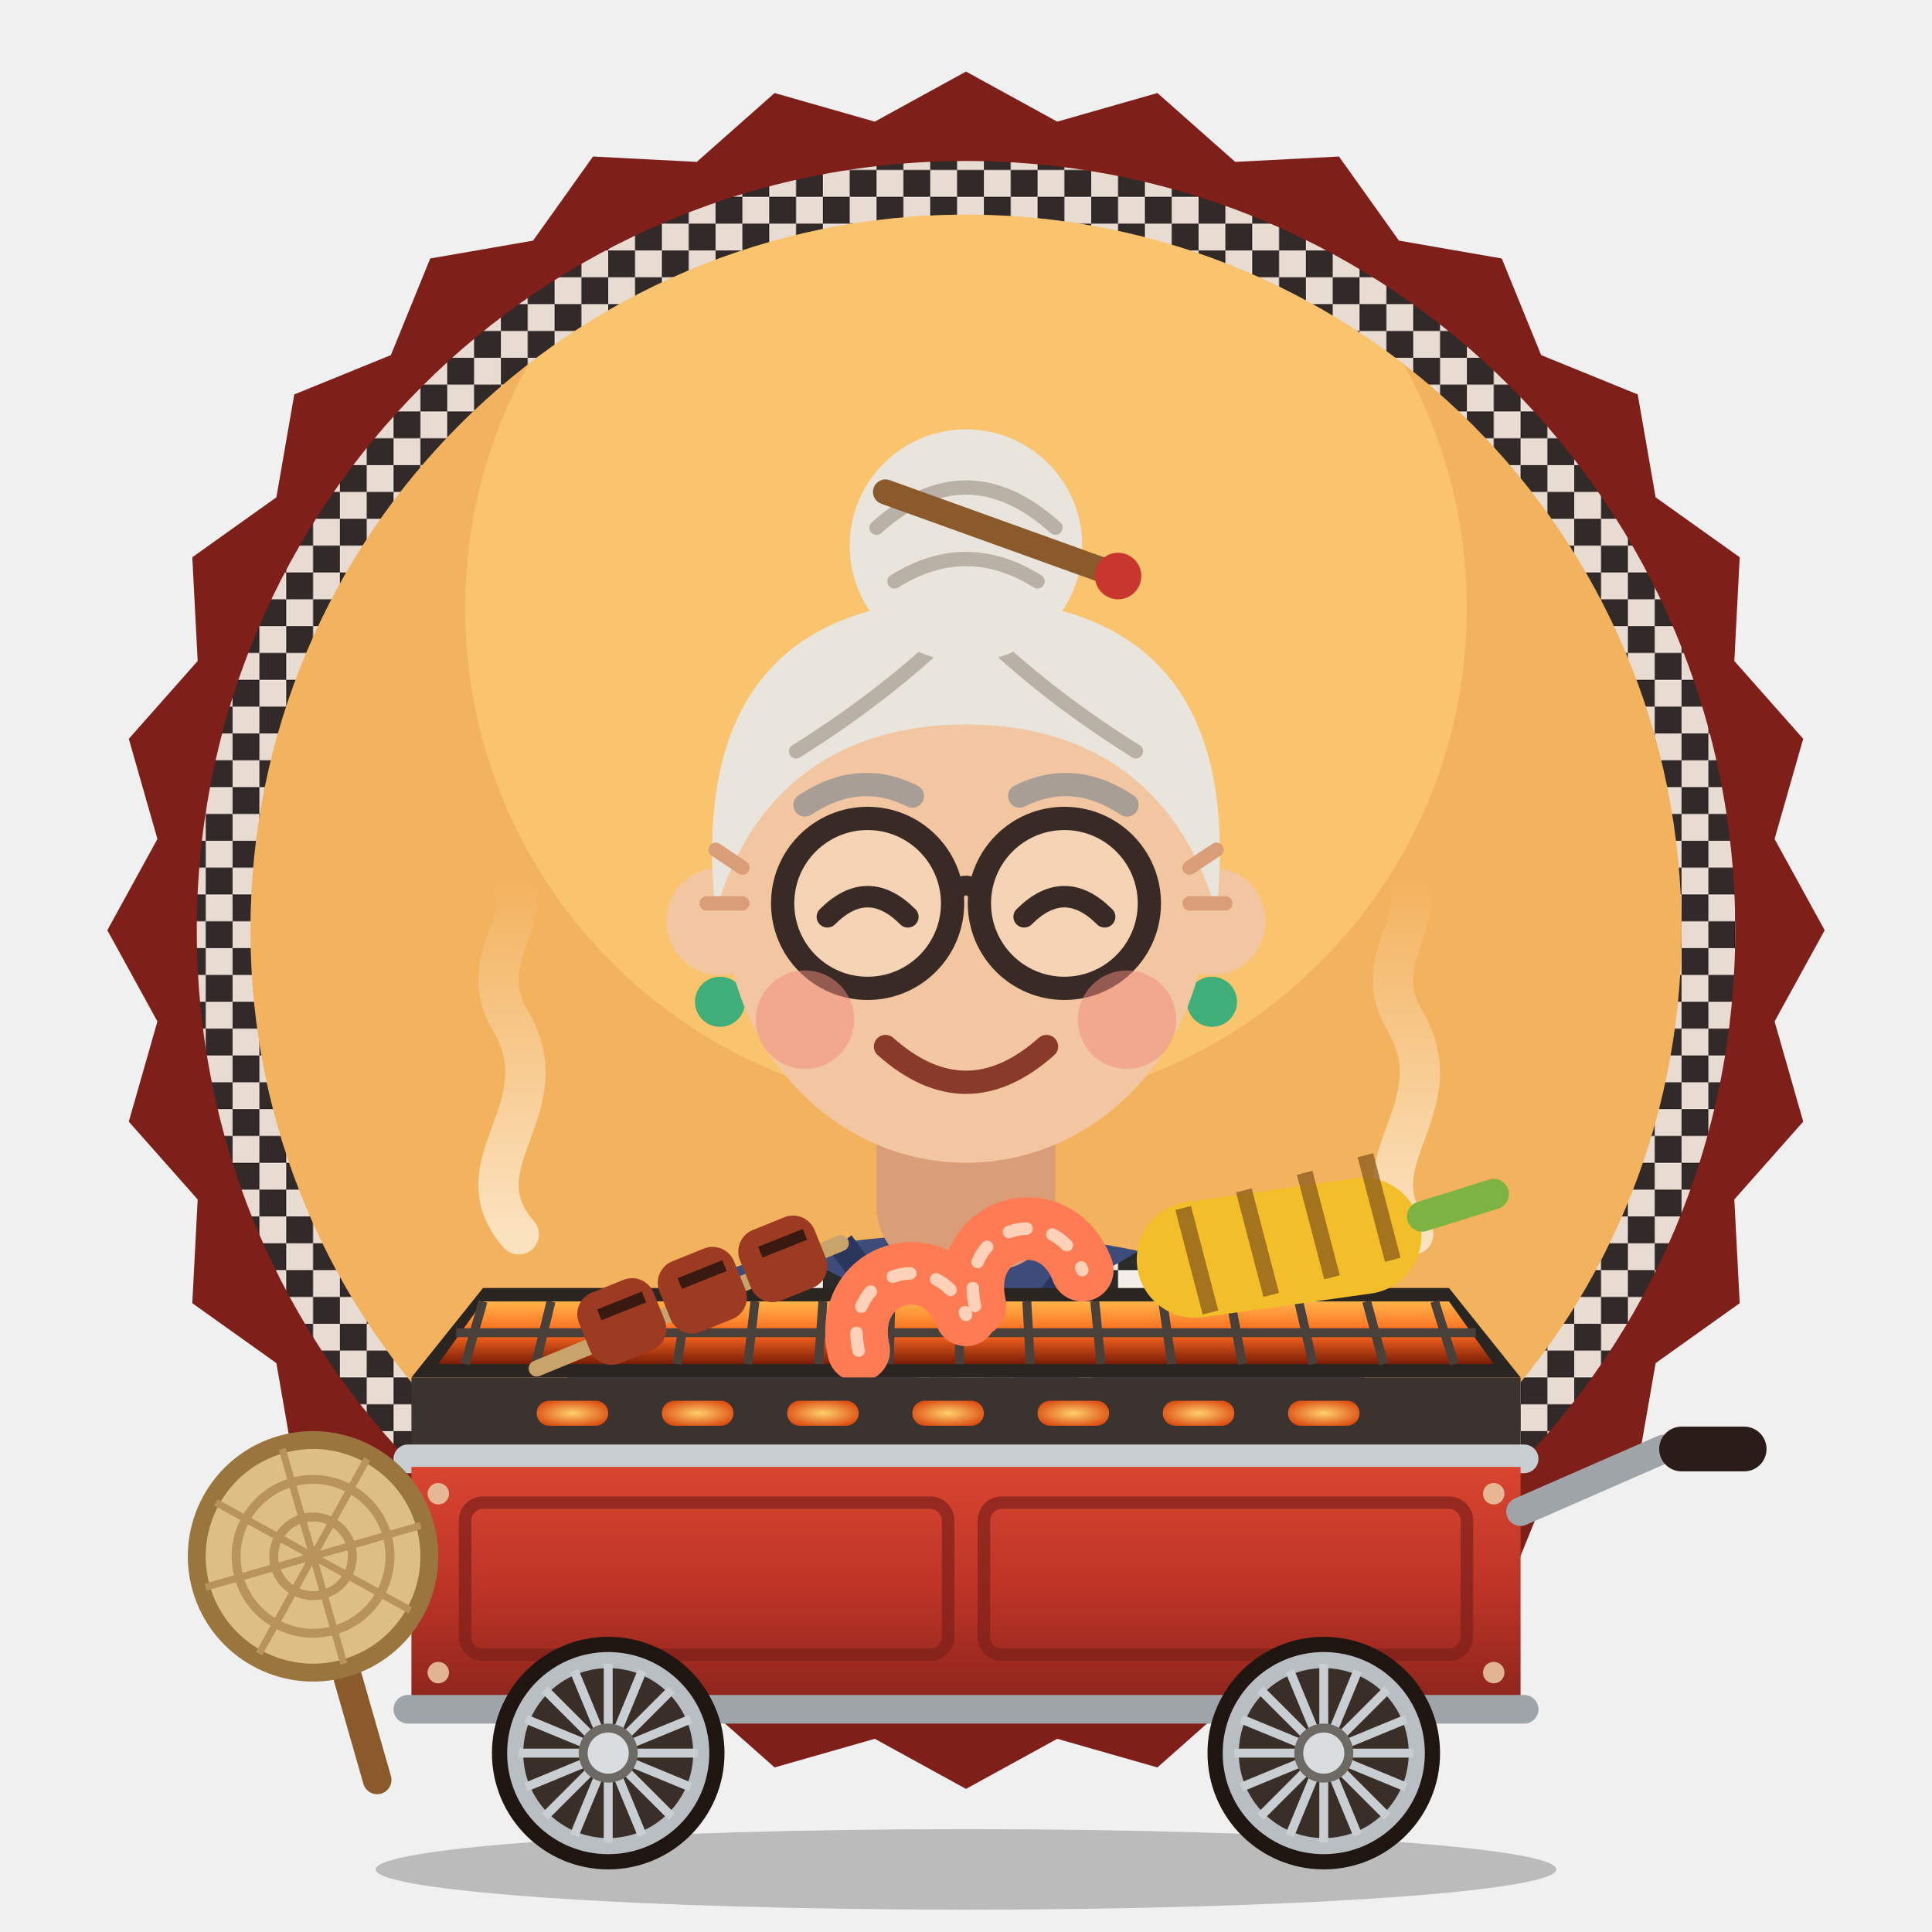
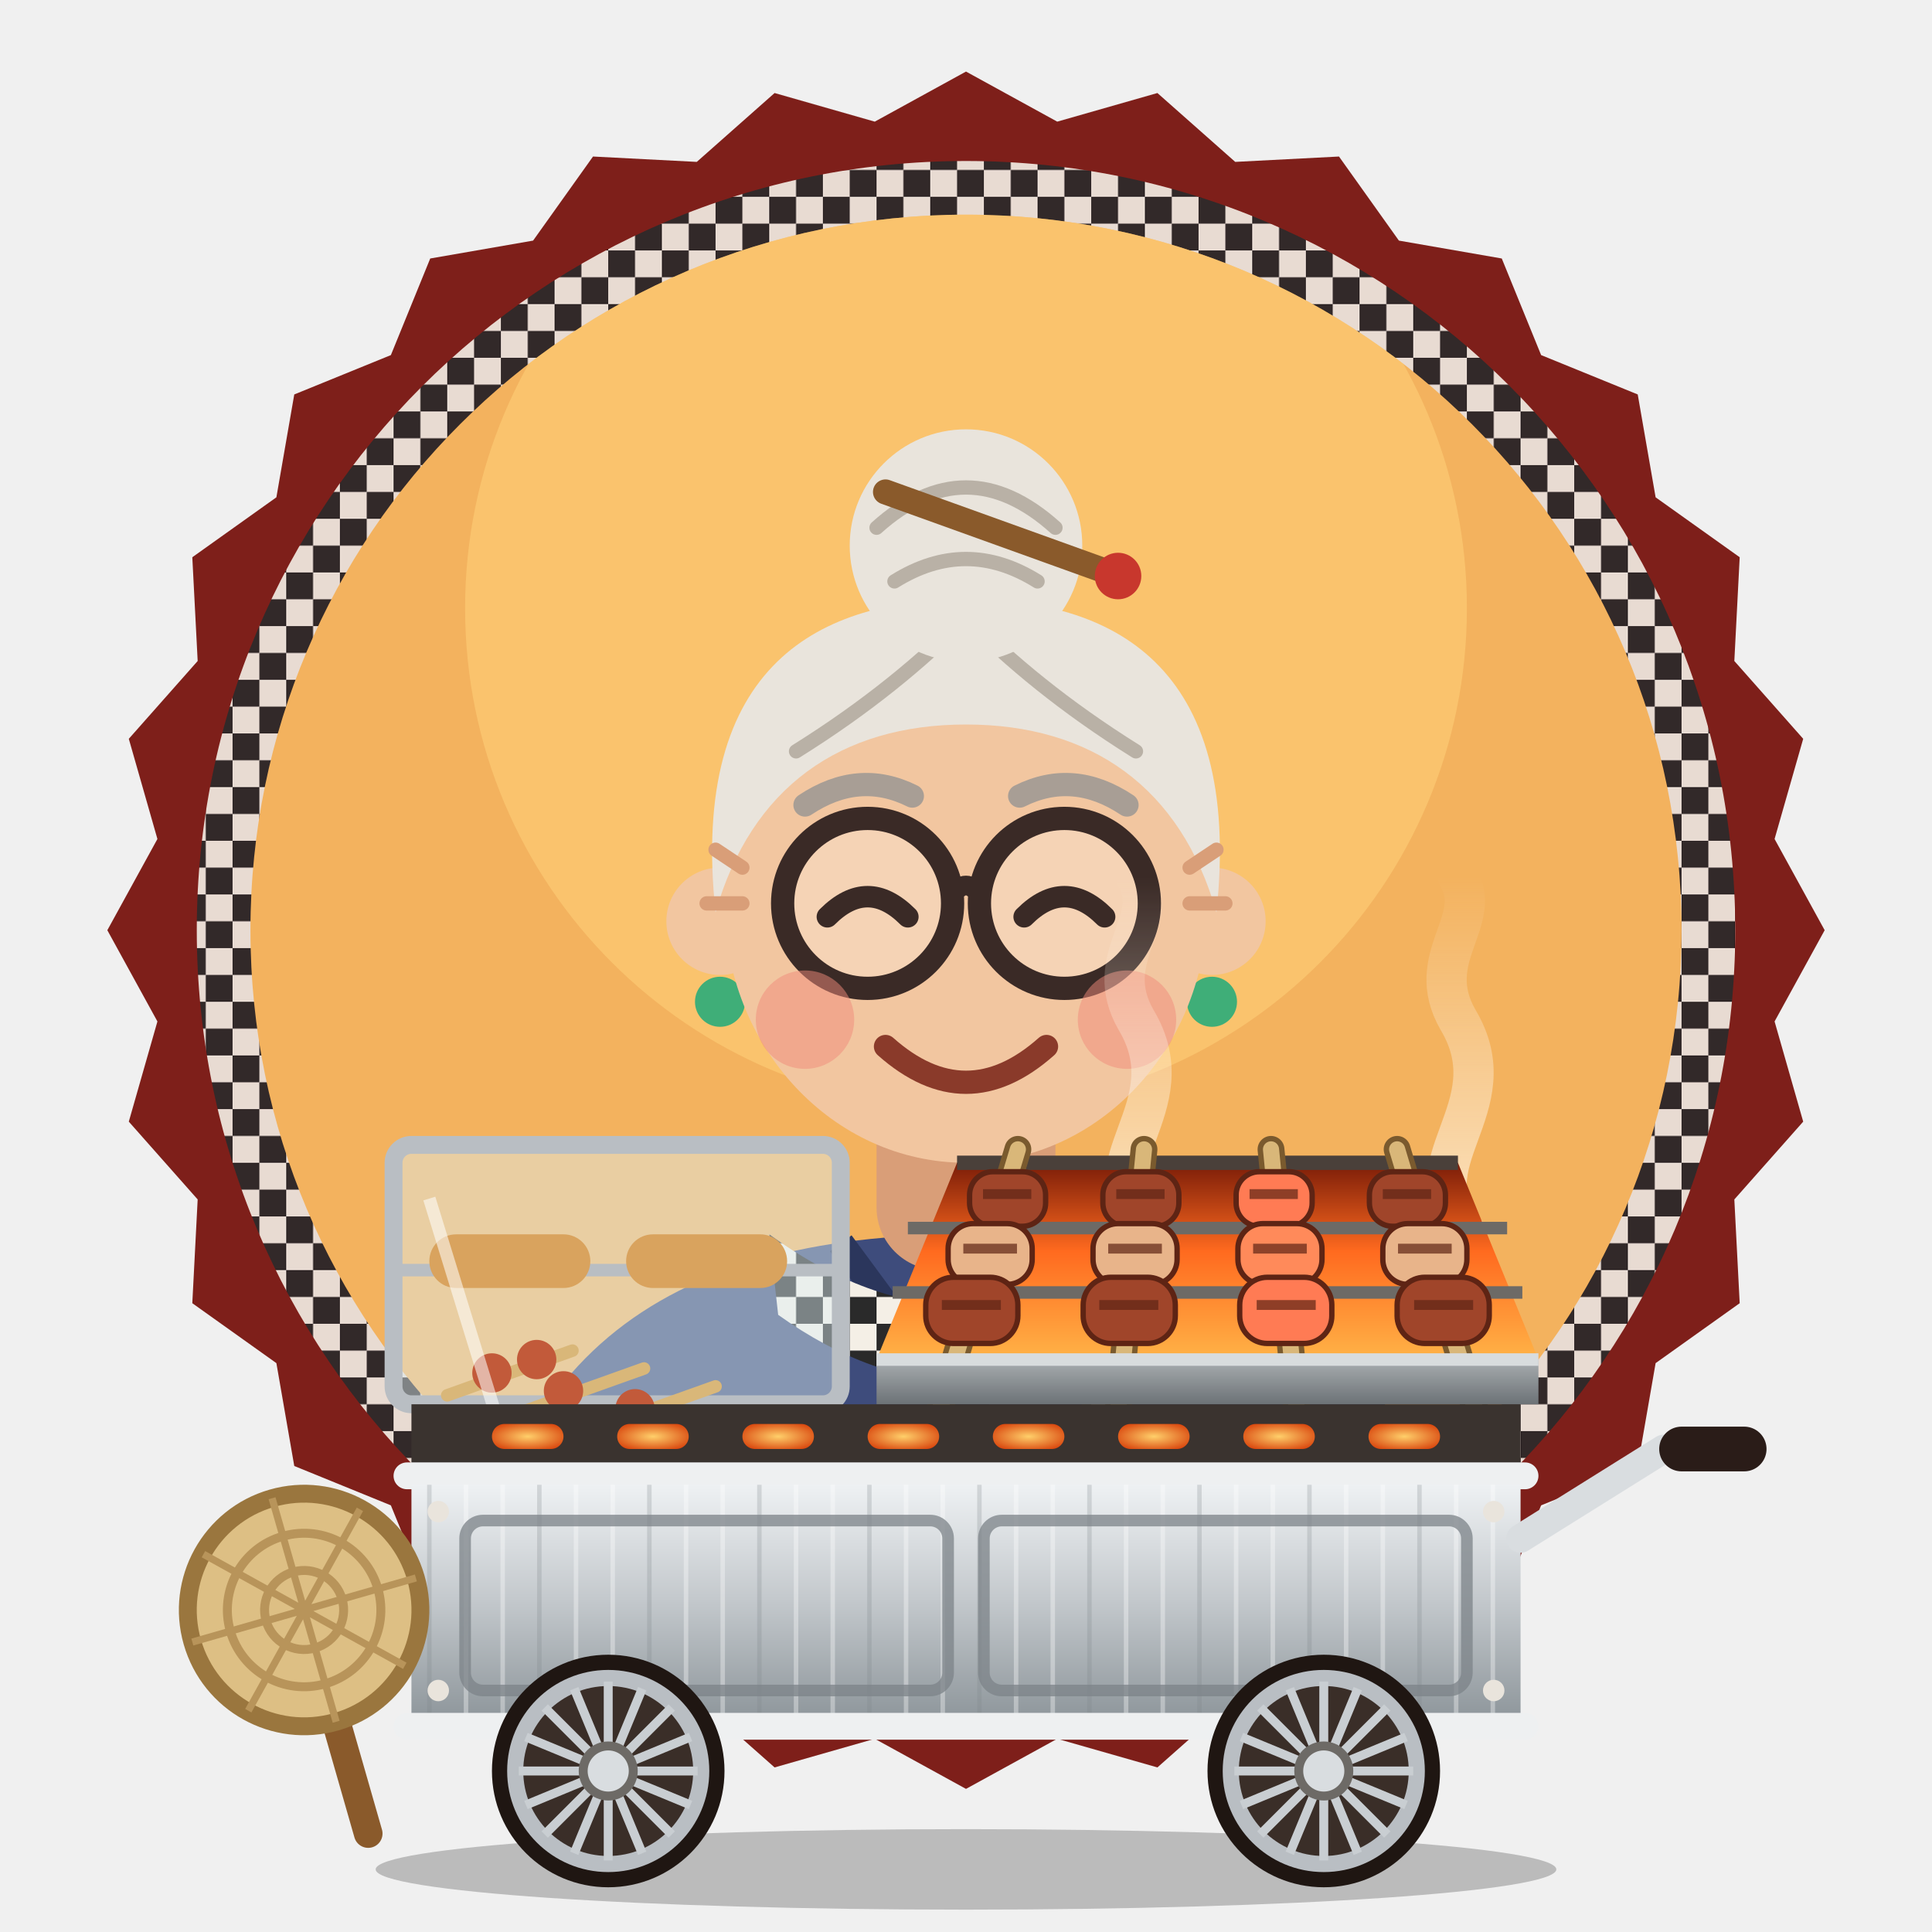
<svg xmlns="http://www.w3.org/2000/svg" viewBox="0 0 100 100">
  <svg x="1.85" y="0.00" width="96.30" height="100.00" viewBox="-4 -4 208 216">
    <defs>
      <pattern id="bn-check" width="6" height="6" patternUnits="userSpaceOnUse">
        <rect width="6" height="6" fill="#f4efe6" />
        <rect width="3" height="3" fill="#2a2a2a" />
        <rect x="3" y="3" width="3" height="3" fill="#2a2a2a" />
      </pattern>
      <clipPath id="bn-in">
        <circle cx="100" cy="100" r="80" />
      </clipPath>
-       <linearGradient id="bn-body" x1="0" y1="0" x2="0" y2="1">
-         <stop offset="0" stop-color="#d9452f" />
-         <stop offset=".55" stop-color="#bb3326" />
-         <stop offset="1" stop-color="#8e251c" />
+       <linearGradient id="bn-tin" x1="0" y1="0" x2="0" y2="1">
+         <stop offset="0" stop-color="#a9aeb1" />
+         <stop offset="1" stop-color="#6c7276" />
      </linearGradient>
      <linearGradient id="bn-coal" x1="0" y1="0" x2="0" y2="1">
-         <stop offset="0" stop-color="#ffb347" />
-         <stop offset=".5" stop-color="#ff6a1f" />
-         <stop offset="1" stop-color="#7a1c08" />
+         <stop offset="0" stop-color="#7a1c08" />
+         <stop offset=".45" stop-color="#ff6a1f" />
+         <stop offset="1" stop-color="#ffb347" />
+       </linearGradient>
+       <linearGradient id="bn-stove" x1="0" y1="0" x2="1" y2="0">
+         <stop offset="0" stop-color="#4d5a47" />
+         <stop offset=".45" stop-color="#8a9880" />
+         <stop offset="1" stop-color="#4d5a47" />
      </linearGradient>
      <radialGradient id="bn-vent" cx="50%" cy="50%" r="60%">
        <stop offset="0" stop-color="#ffcf6a" />
        <stop offset="1" stop-color="#d9480f" />
      </radialGradient>
      <linearGradient id="bn-smoke" x1="0" y1="1" x2="0" y2="0">
        <stop offset="0" stop-color="#fff6e8" stop-opacity=".7" />
        <stop offset="1" stop-color="#fff6e8" stop-opacity="0" />
      </linearGradient>
    </defs>
    <path d="M100.0 4.0 L110.2 9.6 L121.4 6.4 L130.1 14.1 L141.7 13.5 L148.4 22.9 L159.9 24.9 L164.3 35.7 L175.1 40.1 L177.1 51.6 L186.5 58.3 L185.9 69.9 L193.6 78.6 L190.4 89.8 L196.0 100.0 L190.4 110.2 L193.6 121.4 L185.9 130.1 L186.5 141.7 L177.1 148.4 L175.1 159.9 L164.3 164.3 L159.9 175.1 L148.4 177.1 L141.7 186.5 L130.1 185.9 L121.4 193.6 L110.2 190.4 L100.0 196.0 L89.8 190.4 L78.6 193.6 L69.9 185.9 L58.3 186.5 L51.6 177.1 L40.1 175.1 L35.7 164.3 L24.9 159.9 L22.9 148.4 L13.5 141.7 L14.1 130.1 L6.4 121.4 L9.6 110.2 L4.0 100.0 L9.6 89.8 L6.4 78.6 L14.1 69.9 L13.5 58.3 L22.9 51.6 L24.9 40.1 L35.7 35.7 L40.1 24.9 L51.6 22.9 L58.3 13.5 L69.9 14.1 L78.6 6.4 L89.8 9.6 L100.0 4.0 Z" fill="#7e1f1a" />
    <circle cx="100" cy="100" r="86" fill="url(#bn-check)" opacity=".9" />
    <circle cx="100" cy="100" r="80" fill="#f3b25e" />
    <g clip-path="url(#bn-in)">
      <circle cx="100" cy="64" r="56" fill="#ffd27a" opacity=".55" />
      <path d="M44 184 C46 148 66 134 100 134 C134 134 154 148 156 184 Z" fill="#3e4c7c" />
      <path d="M86 135 L100 154 L114 135" fill="none" stroke="#2b365c" stroke-width="3" stroke-linejoin="round" />
      <path d="M78 134 Q100 150 122 134 L121 143 Q100 158 79 143 Z" fill="url(#bn-check)" />
      <path d="M112 146 l10 14 l-8 1 z" fill="url(#bn-check)" />
      <rect x="90" y="114" width="20" height="24" rx="7" fill="#d99e78" />
      <circle cx="72.5" cy="99" r="6" fill="#f2c6a0" />
      <circle cx="127.5" cy="99" r="6" fill="#f2c6a0" />
      <circle cx="72.5" cy="108" r="2.8" fill="#3fae78" />
      <circle cx="127.5" cy="108" r="2.8" fill="#3fae78" />
      <ellipse cx="100" cy="97" rx="27" ry="29" fill="#f2c6a0" />
      <path d="M72 98 C69 70 84 63 100 63 C116 63 131 70 128 98 C124 84 114 77 100 77 C86 77 76 84 72 98 Z" fill="#e9e4dc" />
      <path d="M100 65 C95 70 89 75 81 80 M100 65 C105 70 111 75 119 80" fill="none" stroke="#b9b1a6" stroke-width="1.6" stroke-linecap="round" />
      <circle cx="100" cy="57" r="13" fill="#e9e4dc" />
      <path d="M90 55 q10 -9 20 0 M92 61 q8 -5 16 0" fill="none" stroke="#b9b1a6" stroke-width="1.6" stroke-linecap="round" />
      <path d="M91 51 L116 60" stroke="#8a5a2b" stroke-width="2.8" stroke-linecap="round" />
      <circle cx="117" cy="60.4" r="2.6" fill="#c8372d" />
      <path d="M82 86 q6 -4 12 -1 M106 85 q6 -3 12 1" fill="none" stroke="#a89e95" stroke-width="2.6" stroke-linecap="round" />
      <circle cx="89" cy="97" r="9.5" fill="#ffffff" fill-opacity=".22" stroke="#3a2a26" stroke-width="2.6" />
      <circle cx="111" cy="97" r="9.5" fill="#ffffff" fill-opacity=".22" stroke="#3a2a26" stroke-width="2.6" />
      <path d="M98.5 96 q1.5 -2 3 0" fill="none" stroke="#3a2a26" stroke-width="2.2" />
      <path d="M84.5 98.5 q4.5 -4.5 9 0 M106.5 98.5 q4.5 -4.5 9 0" fill="none" stroke="#3a2a26" stroke-width="2.4" stroke-linecap="round" />
      <path d="M75 93 l-3 -2 M75 97 l-4 0 M125 93 l3 -2 M125 97 l4 0" stroke="#d99e78" stroke-width="1.6" stroke-linecap="round" />
      <circle cx="82" cy="110" r="5.5" fill="#f08a7a" opacity=".5" />
      <circle cx="118" cy="110" r="5.5" fill="#f08a7a" opacity=".5" />
      <path d="M91 113 q9 8 18 0" fill="none" stroke="#8a3a2a" stroke-width="2.6" stroke-linecap="round" />
    </g>
+     <defs>
+       <linearGradient id="bn-body" x1="0" y1="0" x2="0" y2="1">
+         <stop offset="0" stop-color="#eef1f3" />
+         <stop offset=".5" stop-color="#c3c8cc" />
+         <stop offset="1" stop-color="#8f979c" />
+       </linearGradient>
+     </defs>
    <ellipse cx="100" cy="205" rx="66" ry="4.5" fill="#000" opacity=".22" />
-     <path d="M50 134 c-7 -8 5 -14 -1 -24 c-4 -7 3 -11 0 -16 M150 134 c-7 -8 5 -14 -1 -24 c-4 -7 3 -11 0 -16" fill="none" stroke="url(#bn-smoke)" stroke-width="4.5" stroke-linecap="round" />
-     <path d="M38 150 L46 140 L154 140 L162 150 Z" fill="#2b2522" />
-     <path d="M46 141.5 L154 141.5 L159 148.5 L41 148.5 Z" fill="url(#bn-coal)" />
-     <path d="M46 141.5 L44 148.5 M53.6 141.5 L51.9 148.5 M61.2 141.5 L59.8 148.5 M68.8 141.5 L67.7 148.5 M76.4 141.5 L75.6 148.5 M84 141.5 L83.5 148.5 M91.6 141.5 L91.4 148.5 M99.2 141.5 L99.3 148.5 M106.8 141.5 L107.2 148.5 M114.4 141.5 L115.1 148.5 M122 141.5 L123 148.5 M129.6 141.5 L130.9 148.5 M137.2 141.5 L138.8 148.5 M144.8 141.5 L146.7 148.5 M152.4 141.5 L154.6 148.5" stroke="#4a403a" stroke-width="1" />
-     <path d="M43 145 H157" stroke="#4a403a" stroke-width="1" />
-     <path d="M52 149 L86 135" stroke="#c9a46a" stroke-width="1.8" stroke-linecap="round" />
-     <g fill="#9c3b22">
-       <rect x="57" y="139.5" width="9" height="8.5" rx="2.6" transform="rotate(-22 61.5 143.7)" />
-       <rect x="66" y="136" width="9" height="8.5" rx="2.6" transform="rotate(-22 70.5 140.2)" />
-       <rect x="75" y="132.5" width="9" height="8.5" rx="2.6" transform="rotate(-22 79.5 136.7)" />
+     <path d="M120 134 c-7 -8 5 -14 -1 -24 c-4 -7 3 -11 0 -16 M156 134 c-7 -8 5 -14 -1 -24 c-4 -7 3 -11 0 -16" fill="none" stroke="url(#bn-smoke)" stroke-width="4.5" stroke-linecap="round" />
+     <rect x="36" y="124" width="50" height="29" rx="2" fill="#dff1f4" fill-opacity=".45" stroke="#b9bec3" stroke-width="2" />
+     <path d="M36 138 H86" stroke="#b9bec3" stroke-width="1.4" />
+     <g fill="#d9a35e">
+       <rect x="40" y="134" width="18" height="6" rx="3" />
+       <rect x="62" y="134" width="18" height="6" rx="3" />
    </g>
-     <path d="M59 143 l5 -2 M68 139.5 l5 -2 M77 136 l5 -2" stroke="#3a1a10" stroke-width="1.3" />
-     <path d="M88 147 c-2 -9 9 -12 12 -4 M101 142 c-2 -9 9 -12 12 -4" fill="none" stroke="#ff7b54" stroke-width="7" stroke-linecap="round" />
-     <path d="M88 147 c-2 -9 9 -12 12 -4 M101 142 c-2 -9 9 -12 12 -4" fill="none" stroke="#ffd1b8" stroke-width="1.4" stroke-dasharray="2 3" stroke-linecap="round" />
-     <rect x="119" y="129" width="32" height="13" rx="6.5" transform="rotate(-8 135 135.5)" fill="#f2bf2a" />
-     <path d="M125 129.6 l1.4 12 M132 128.6 l1.4 12 M139 127.6 l1.4 12 M146 126.6 l1.4 12" stroke="#8a5a1a" stroke-width="1.8" opacity=".75" transform="rotate(-8 135 135.5)" />
-     <path d="M151 132 l8 -2.5" stroke="#7cb342" stroke-width="3.4" stroke-linecap="round" />
-     <rect x="38" y="150" width="124" height="8" fill="#3a332f" />
-     <rect x="52" y="152.6" width="8" height="2.8" rx="1.4" fill="url(#bn-vent)" />
-     <rect x="66" y="152.6" width="8" height="2.8" rx="1.4" fill="url(#bn-vent)" />
-     <rect x="80" y="152.6" width="8" height="2.8" rx="1.4" fill="url(#bn-vent)" />
-     <rect x="94" y="152.6" width="8" height="2.8" rx="1.4" fill="url(#bn-vent)" />
-     <rect x="108" y="152.6" width="8" height="2.8" rx="1.4" fill="url(#bn-vent)" />
-     <rect x="122" y="152.6" width="8" height="2.8" rx="1.4" fill="url(#bn-vent)" />
-     <rect x="136" y="152.6" width="8" height="2.8" rx="1.4" fill="url(#bn-vent)" />
-     <rect x="36" y="157.5" width="128" height="3.2" rx="1.6" fill="#c9ced2" />
-     <rect x="38" y="160" width="124" height="26" fill="url(#bn-body)" />
-     <rect x="44" y="164" width="54" height="17" rx="2" fill="none" stroke="#7e1f1a" stroke-width="1.4" opacity=".7" />
-     <rect x="102" y="164" width="54" height="17" rx="2" fill="none" stroke="#7e1f1a" stroke-width="1.4" opacity=".7" />
-     <g fill="#e9c4a0" opacity=".9">
-       <circle cx="41" cy="163" r="1.2" />
-       <circle cx="159" cy="163" r="1.2" />
-       <circle cx="41" cy="183" r="1.2" />
-       <circle cx="159" cy="183" r="1.2" />
+     <path d="M42 152 l14 -5 M50 154 l14 -5 M58 156 l14 -5" stroke="#d9b779" stroke-width="1.4" stroke-linecap="round" />
+     <g fill="#c25a3a">
+       <circle cx="47" cy="149.5" r="2.2" />
+       <circle cx="55" cy="151.5" r="2.2" />
+       <circle cx="63" cy="153.5" r="2.2" />
+       <circle cx="52" cy="148" r="2.2" />
    </g>
-     <rect x="36" y="185.5" width="128" height="3.2" rx="1.6" fill="#9ea4a8" />
-     <path d="M162 165 L178 158 L184 158" fill="none" stroke="#9ea4a8" stroke-width="3.2" stroke-linecap="round" stroke-linejoin="round" />
+     <path d="M40 130 L48 156" stroke="#ffffff" stroke-width="1.4" opacity=".55" />
+     <path d="M90 148 L99 126 L155 126 L164 148 Z" fill="url(#bn-coal)" />
+     <path d="M99 126 L155 126" stroke="#4a403a" stroke-width="1.6" />
+     <path d="M93.5 133.3 H160.5 M91.8 140.5 H162.2" stroke="#6d6a66" stroke-width="1.4" />
+     <path d="M105.8 124.5 L97.0 153.8" stroke="#7a5a2e" stroke-width="3" stroke-linecap="round" />
+     <path d="M105.8 124.5 L97.0 153.8" stroke="#d9b779" stroke-width="1.8" stroke-linecap="round" />
+     <rect x="100.4" y="127.0" width="8.5" height="6.1" rx="2.6" fill="#a0452a" stroke="#5e2414" stroke-width=".6" />
+     <path d="M101.9 129.5 h5.4" stroke="#5e2414" stroke-width="1.1" opacity=".7" />
+     <rect x="98.0" y="132.8" width="9.4" height="6.8" rx="2.8" fill="#e8b48a" stroke="#5e2414" stroke-width=".6" />
+     <path d="M99.7 135.6 h6.0" stroke="#5e2414" stroke-width="1.1" opacity=".7" />
+     <rect x="95.5" y="138.8" width="10.3" height="7.4" rx="3.1" fill="#a0452a" stroke="#5e2414" stroke-width=".6" />
+     <path d="M97.3 141.9 h6.6" stroke="#5e2414" stroke-width="1.1" opacity=".7" />
+     <path d="M119.9 124.5 L117.0 153.8" stroke="#7a5a2e" stroke-width="3" stroke-linecap="round" />
+     <path d="M119.9 124.5 L117.0 153.8" stroke="#d9b779" stroke-width="1.8" stroke-linecap="round" />
+     <rect x="115.3" y="127.0" width="8.5" height="6.1" rx="2.6" fill="#a0452a" stroke="#5e2414" stroke-width=".6" />
+     <path d="M116.8 129.5 h5.4" stroke="#5e2414" stroke-width="1.1" opacity=".7" />
+     <rect x="114.2" y="132.8" width="9.4" height="6.8" rx="2.8" fill="#e8b48a" stroke="#5e2414" stroke-width=".6" />
+     <path d="M115.9 135.6 h6.0" stroke="#5e2414" stroke-width="1.1" opacity=".7" />
+     <rect x="113.1" y="138.8" width="10.3" height="7.4" rx="3.1" fill="#a0452a" stroke="#5e2414" stroke-width=".6" />
+     <path d="M114.9 141.9 h6.6" stroke="#5e2414" stroke-width="1.1" opacity=".7" />
+     <path d="M134.1 124.5 L137.0 153.8" stroke="#7a5a2e" stroke-width="3" stroke-linecap="round" />
+     <path d="M134.1 124.5 L137.0 153.8" stroke="#d9b779" stroke-width="1.8" stroke-linecap="round" />
+     <rect x="130.2" y="127.0" width="8.5" height="6.1" rx="2.6" fill="#ff7b54" stroke="#5e2414" stroke-width=".6" />
+     <path d="M131.7 129.5 h5.4" stroke="#5e2414" stroke-width="1.1" opacity=".7" />
+     <rect x="130.4" y="132.8" width="9.4" height="6.8" rx="2.8" fill="#ff8a5a" stroke="#5e2414" stroke-width=".6" />
+     <path d="M132.1 135.6 h6.0" stroke="#5e2414" stroke-width="1.1" opacity=".7" />
+     <rect x="130.6" y="138.8" width="10.3" height="7.4" rx="3.1" fill="#ff7b54" stroke="#5e2414" stroke-width=".6" />
+     <path d="M132.5 141.9 h6.6" stroke="#5e2414" stroke-width="1.1" opacity=".7" />
+     <path d="M148.2 124.5 L157.0 153.8" stroke="#7a5a2e" stroke-width="3" stroke-linecap="round" />
+     <path d="M148.2 124.5 L157.0 153.8" stroke="#d9b779" stroke-width="1.8" stroke-linecap="round" />
+     <rect x="145.1" y="127.0" width="8.5" height="6.1" rx="2.6" fill="#a0452a" stroke="#5e2414" stroke-width=".6" />
+     <path d="M146.6 129.5 h5.4" stroke="#5e2414" stroke-width="1.1" opacity=".7" />
+     <rect x="146.6" y="132.8" width="9.4" height="6.8" rx="2.8" fill="#e8b48a" stroke="#5e2414" stroke-width=".6" />
+     <path d="M148.3 135.6 h6.0" stroke="#5e2414" stroke-width="1.1" opacity=".7" />
+     <rect x="148.2" y="138.8" width="10.3" height="7.4" rx="3.1" fill="#a0452a" stroke="#5e2414" stroke-width=".6" />
+     <path d="M150.1 141.9 h6.6" stroke="#5e2414" stroke-width="1.1" opacity=".7" />
+     <rect x="90" y="148" width="74" height="5" fill="url(#bn-tin)" />
+     <path d="M90 148 H164" stroke="#d8dcde" stroke-width="1.4" />
+     <rect x="38" y="153" width="124" height="7" fill="#3a332f" />
+     <rect x="47.0" y="155.2" width="8" height="2.8" rx="1.4" fill="url(#bn-vent)" />
+     <rect x="61.0" y="155.2" width="8" height="2.8" rx="1.4" fill="url(#bn-vent)" />
+     <rect x="75.0" y="155.2" width="8" height="2.8" rx="1.4" fill="url(#bn-vent)" />
+     <rect x="89.0" y="155.2" width="8" height="2.8" rx="1.4" fill="url(#bn-vent)" />
+     <rect x="103.0" y="155.2" width="8" height="2.8" rx="1.4" fill="url(#bn-vent)" />
+     <rect x="117.0" y="155.2" width="8" height="2.8" rx="1.4" fill="url(#bn-vent)" />
+     <rect x="131.0" y="155.2" width="8" height="2.8" rx="1.4" fill="url(#bn-vent)" />
+     <rect x="145.0" y="155.2" width="8" height="2.8" rx="1.4" fill="url(#bn-vent)" />
+     <rect x="36" y="159.5" width="128" height="3" rx="1.5" fill="#eef0f1" />
+     <rect x="38" y="162" width="124" height="26" fill="url(#bn-body)" />
+     <path d="M40 162 v26" stroke="#7c8388" stroke-width=".5" opacity="0.25" />
+     <path d="M44.1 162 v26" stroke="#ffffff" stroke-width=".5" opacity="0.35" />
+     <path d="M48.2 162 v26" stroke="#ffffff" stroke-width=".5" opacity="0.35" />
+     <path d="M52.3 162 v26" stroke="#7c8388" stroke-width=".5" opacity="0.25" />
+     <path d="M56.4 162 v26" stroke="#ffffff" stroke-width=".5" opacity="0.35" />
+     <path d="M60.5 162 v26" stroke="#ffffff" stroke-width=".5" opacity="0.35" />
+     <path d="M64.6 162 v26" stroke="#7c8388" stroke-width=".5" opacity="0.25" />
+     <path d="M68.7 162 v26" stroke="#ffffff" stroke-width=".5" opacity="0.35" />
+     <path d="M72.8 162 v26" stroke="#ffffff" stroke-width=".5" opacity="0.35" />
+     <path d="M76.9 162 v26" stroke="#7c8388" stroke-width=".5" opacity="0.25" />
+     <path d="M81 162 v26" stroke="#ffffff" stroke-width=".5" opacity="0.35" />
+     <path d="M85.1 162 v26" stroke="#ffffff" stroke-width=".5" opacity="0.35" />
+     <path d="M89.2 162 v26" stroke="#7c8388" stroke-width=".5" opacity="0.25" />
+     <path d="M93.3 162 v26" stroke="#ffffff" stroke-width=".5" opacity="0.35" />
+     <path d="M97.4 162 v26" stroke="#ffffff" stroke-width=".5" opacity="0.35" />
+     <path d="M101.5 162 v26" stroke="#7c8388" stroke-width=".5" opacity="0.25" />
+     <path d="M105.6 162 v26" stroke="#ffffff" stroke-width=".5" opacity="0.35" />
+     <path d="M109.7 162 v26" stroke="#ffffff" stroke-width=".5" opacity="0.35" />
+     <path d="M113.8 162 v26" stroke="#7c8388" stroke-width=".5" opacity="0.25" />
+     <path d="M117.9 162 v26" stroke="#ffffff" stroke-width=".5" opacity="0.35" />
+     <path d="M122 162 v26" stroke="#ffffff" stroke-width=".5" opacity="0.35" />
+     <path d="M126.1 162 v26" stroke="#7c8388" stroke-width=".5" opacity="0.25" />
+     <path d="M130.2 162 v26" stroke="#ffffff" stroke-width=".5" opacity="0.35" />
+     <path d="M134.3 162 v26" stroke="#ffffff" stroke-width=".5" opacity="0.35" />
+     <path d="M138.4 162 v26" stroke="#7c8388" stroke-width=".5" opacity="0.25" />
+     <path d="M142.5 162 v26" stroke="#ffffff" stroke-width=".5" opacity="0.35" />
+     <path d="M146.6 162 v26" stroke="#ffffff" stroke-width=".5" opacity="0.35" />
+     <path d="M150.7 162 v26" stroke="#7c8388" stroke-width=".5" opacity="0.25" />
+     <path d="M154.8 162 v26" stroke="#ffffff" stroke-width=".5" opacity="0.35" />
+     <path d="M158.9 162 v26" stroke="#ffffff" stroke-width=".5" opacity="0.35" />
+     <rect x="44" y="166" width="54" height="19" rx="2" fill="none" stroke="#7c8388" stroke-width="1.3" opacity=".75" />
+     <rect x="102" y="166" width="54" height="19" rx="2" fill="none" stroke="#7c8388" stroke-width="1.3" opacity=".75" />
+     <circle cx="41" cy="165" r="1.2" fill="#e9e4dc" />
+     <circle cx="159" cy="165" r="1.2" fill="#e9e4dc" />
+     <circle cx="41" cy="185" r="1.2" fill="#e9e4dc" />
+     <circle cx="159" cy="185" r="1.2" fill="#e9e4dc" />
+     <rect x="36" y="187.5" width="128" height="3" rx="1.5" fill="#eef0f1" />
+     <path d="M162 168 L178 158 L184 158" fill="none" stroke="#d9dde0" stroke-width="3.2" stroke-linecap="round" stroke-linejoin="round" />
    <path d="M180 158 h7" stroke="#2a1c18" stroke-width="5" stroke-linecap="round" />
-     <path d="M60 188 v4 M140 188 v4" stroke="#6d6a66" stroke-width="3" />
-     <circle cx="60" cy="192" r="13" fill="#1f1612" />
-     <circle cx="60" cy="192" r="10.4" fill="#3a2e28" stroke="#b9bec3" stroke-width="1.8" />
-     <path d="M50 192 L70 192 M50.8 188.2 L69.2 195.8 M52.9 184.9 L67.1 199.1 M56.2 182.8 L63.8 201.2 M60 182 L60 202 M63.8 182.8 L56.2 201.2 M67.1 184.9 L52.9 199.1 M69.2 188.2 L50.8 195.8" stroke="#c9ced2" stroke-width="1" />
-     <circle cx="60" cy="192" r="2.8" fill="#d9dde0" stroke="#6d6a66" stroke-width="1" />
-     <circle cx="140" cy="192" r="13" fill="#1f1612" />
-     <circle cx="140" cy="192" r="10.4" fill="#3a2e28" stroke="#b9bec3" stroke-width="1.8" />
-     <path d="M130 192 L150 192 M130.8 188.2 L149.2 195.8 M132.9 184.9 L147.1 199.1 M136.2 182.8 L143.8 201.2 M140 182 L140 202 M143.8 182.8 L136.2 201.2 M147.1 184.9 L132.9 199.1 M149.2 188.2 L130.8 195.8" stroke="#c9ced2" stroke-width="1" />
-     <circle cx="140" cy="192" r="2.8" fill="#d9dde0" stroke="#6d6a66" stroke-width="1" />
-     <g transform="rotate(-16 27 170)">
-       <path d="M27 182 v14" stroke="#8a5a2b" stroke-width="3.2" stroke-linecap="round" />
-       <circle cx="27" cy="170" r="13" fill="#ddbf84" stroke="#9a763e" stroke-width="2" />
-       <circle cx="27" cy="170" r="8.6" fill="none" stroke="#b8945a" stroke-width="1" />
-       <circle cx="27" cy="170" r="4.4" fill="none" stroke="#b8945a" stroke-width="1" />
-       <path d="M14.5 170 H39.5 M27 157.5 V182.5 M18.2 161.2 L35.8 178.8 M35.8 161.2 L18.2 178.8" stroke="#b8945a" stroke-width=".8" />
+     <path d="M60 190 v3 M140 190 v3" stroke="#6d6a66" stroke-width="3" />
+     <circle cx="60" cy="194" r="13" fill="#1f1612" />
+     <circle cx="60" cy="194" r="10.4" fill="#3a2e28" stroke="#b9bec3" stroke-width="1.8" />
+     <path d="M50.0 194.0 L70.0 194.0 M50.8 190.2 L69.2 197.8 M52.9 186.9 L67.1 201.1 M56.2 184.8 L63.8 203.2 M60.0 184.0 L60.0 204.0 M63.8 184.8 L56.2 203.2 M67.1 186.9 L52.9 201.1 M69.2 190.2 L50.8 197.8" stroke="#c9ced2" stroke-width="1" />
+     <circle cx="60" cy="194" r="2.8" fill="#d9dde0" stroke="#6d6a66" stroke-width="1" />
+     <circle cx="140" cy="194" r="13" fill="#1f1612" />
+     <circle cx="140" cy="194" r="10.4" fill="#3a2e28" stroke="#b9bec3" stroke-width="1.8" />
+     <path d="M130.0 194.0 L150.0 194.0 M130.8 190.2 L149.2 197.8 M132.9 186.9 L147.1 201.1 M136.2 184.8 L143.8 203.2 M140.0 184.0 L140.0 204.0 M143.8 184.8 L136.2 203.2 M147.1 186.9 L132.9 201.1 M149.2 190.2 L130.8 197.8" stroke="#c9ced2" stroke-width="1" />
+     <circle cx="140" cy="194" r="2.8" fill="#d9dde0" stroke="#6d6a66" stroke-width="1" />
+     <g transform="rotate(-16 26 176)">
+       <path d="M26 188 v14" stroke="#8a5a2b" stroke-width="3.2" stroke-linecap="round" />
+       <circle cx="26" cy="176" r="13" fill="#ddbf84" stroke="#9a763e" stroke-width="2" />
+       <circle cx="26" cy="176" r="8.58" fill="none" stroke="#b8945a" stroke-width="1" />
+       <circle cx="26" cy="176" r="4.42" fill="none" stroke="#b8945a" stroke-width="1" />
+       <path d="M13 176 H39 M26 163 V189 M16.9 166.9 L35.1 185.1 M35.1 166.9 L16.9 185.1" stroke="#b8945a" stroke-width=".8" />
    </g>
  </svg>
</svg>
